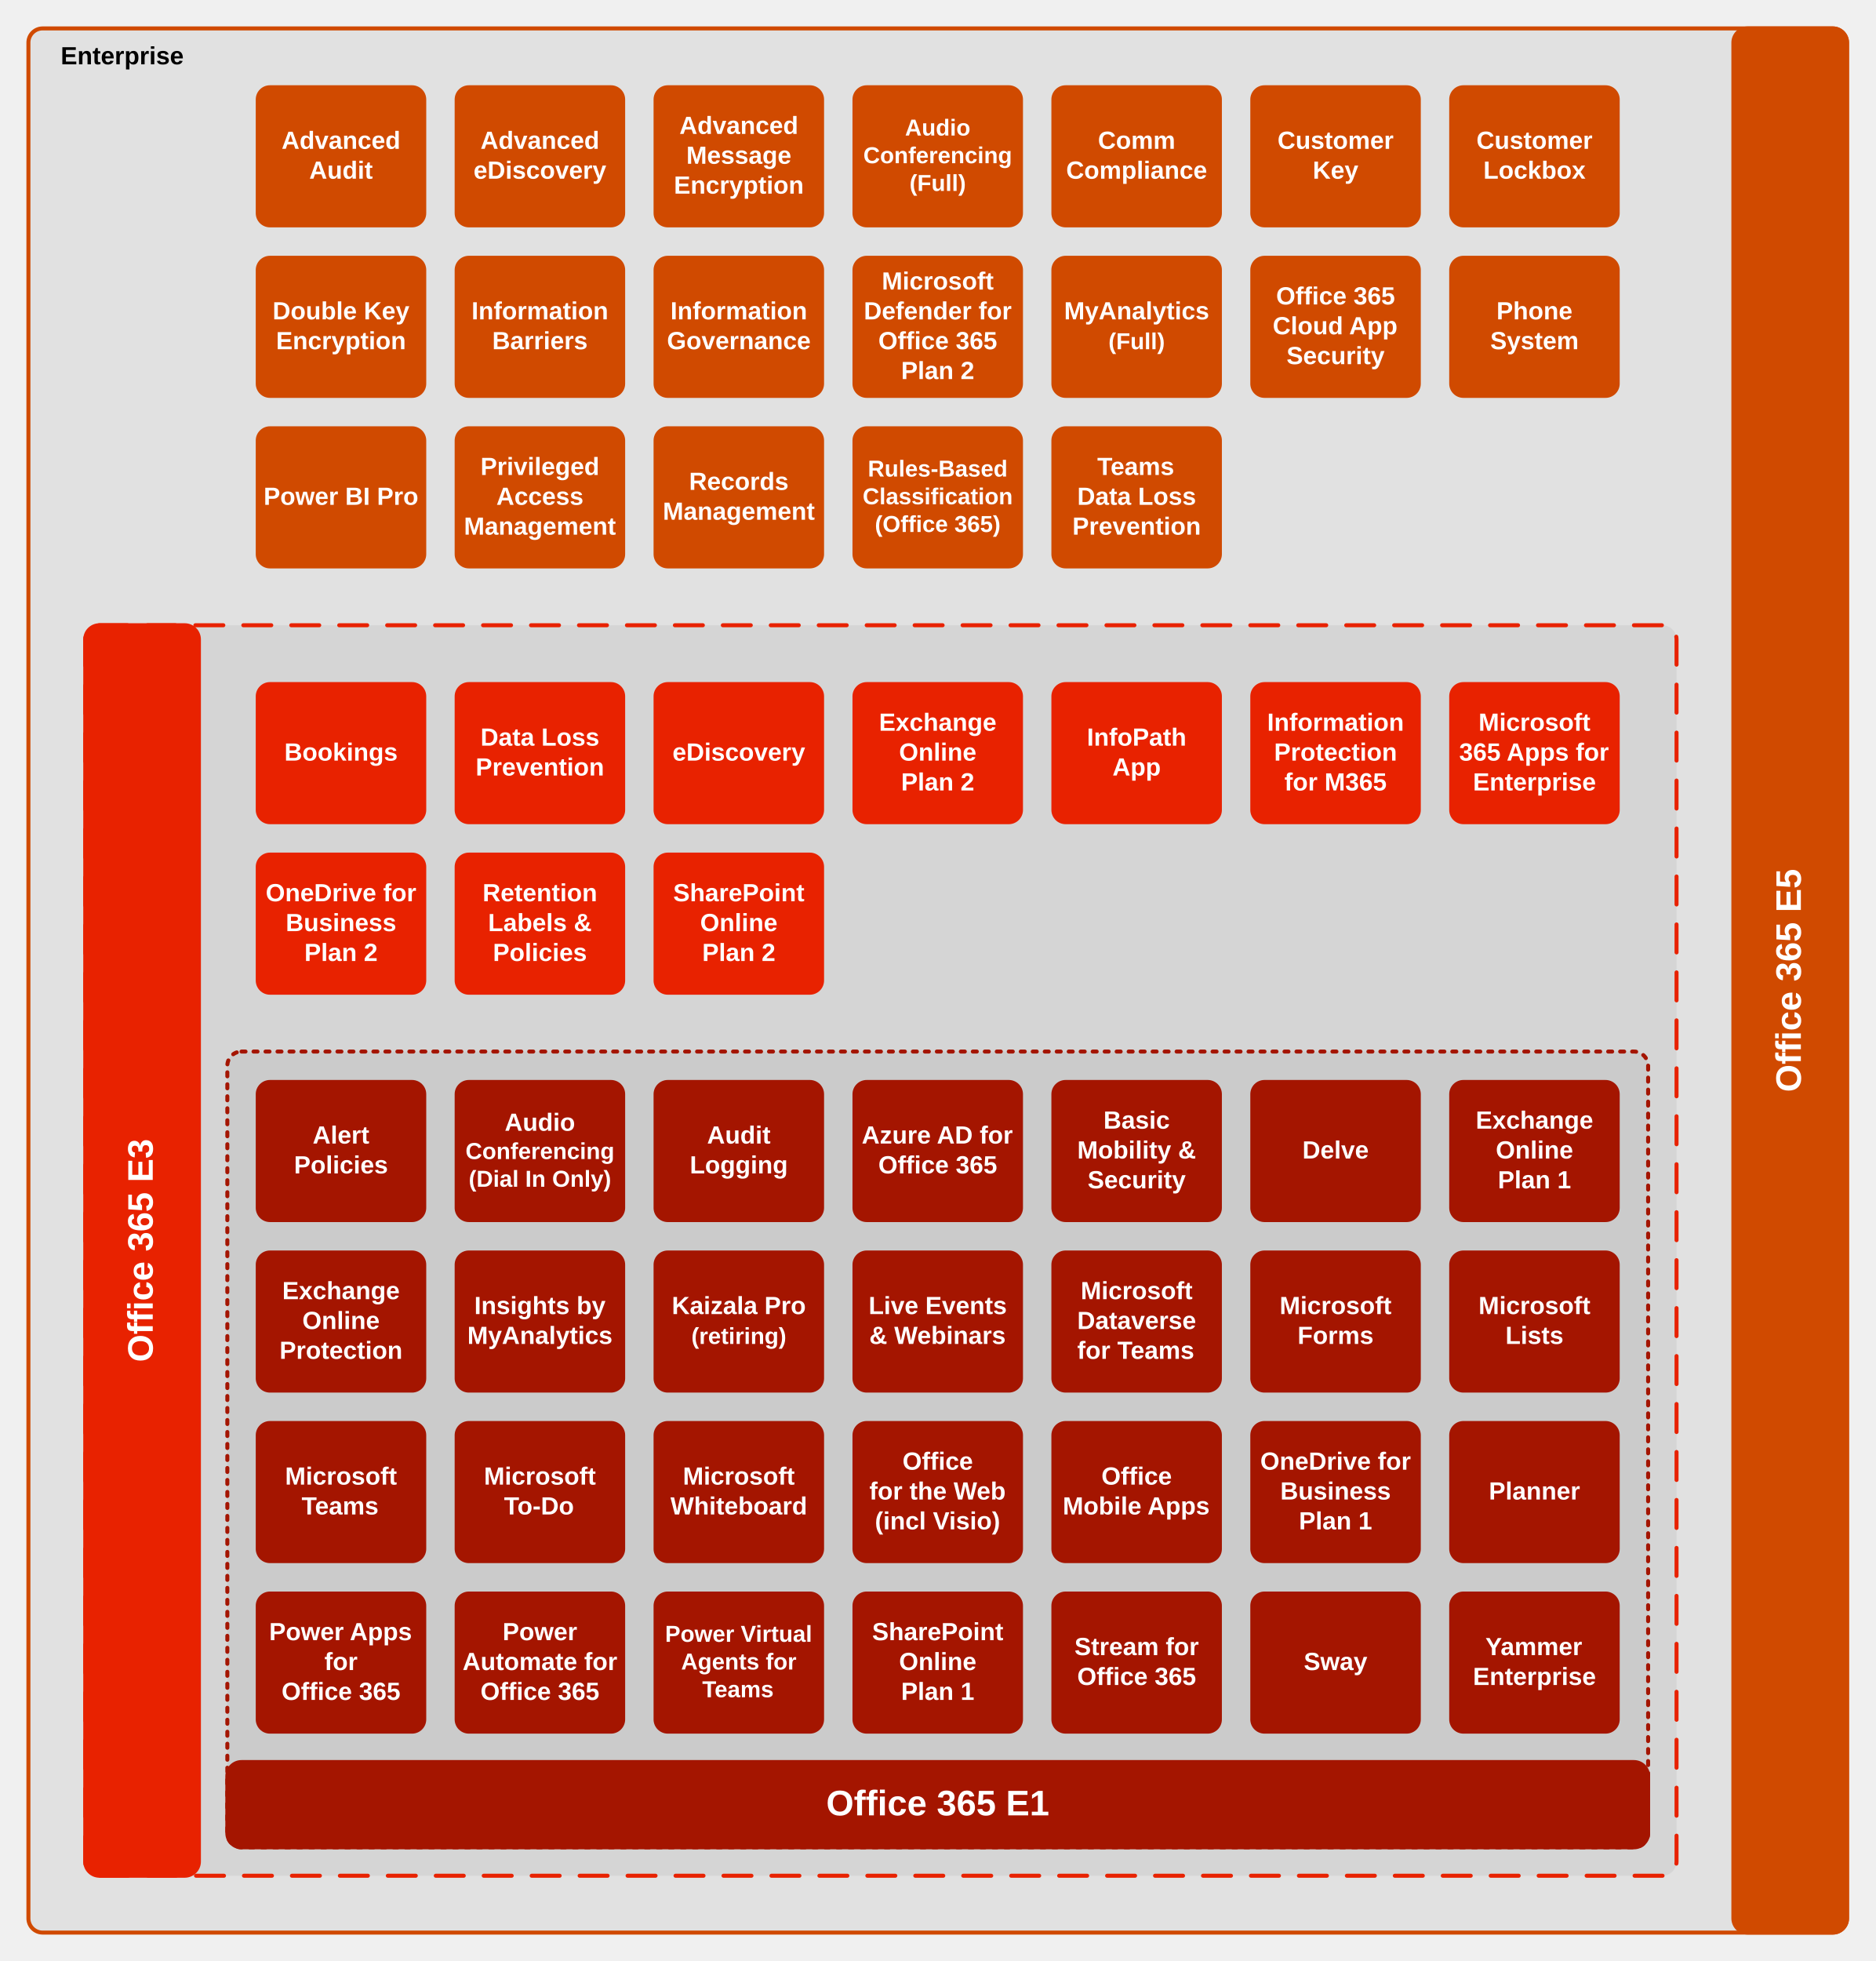
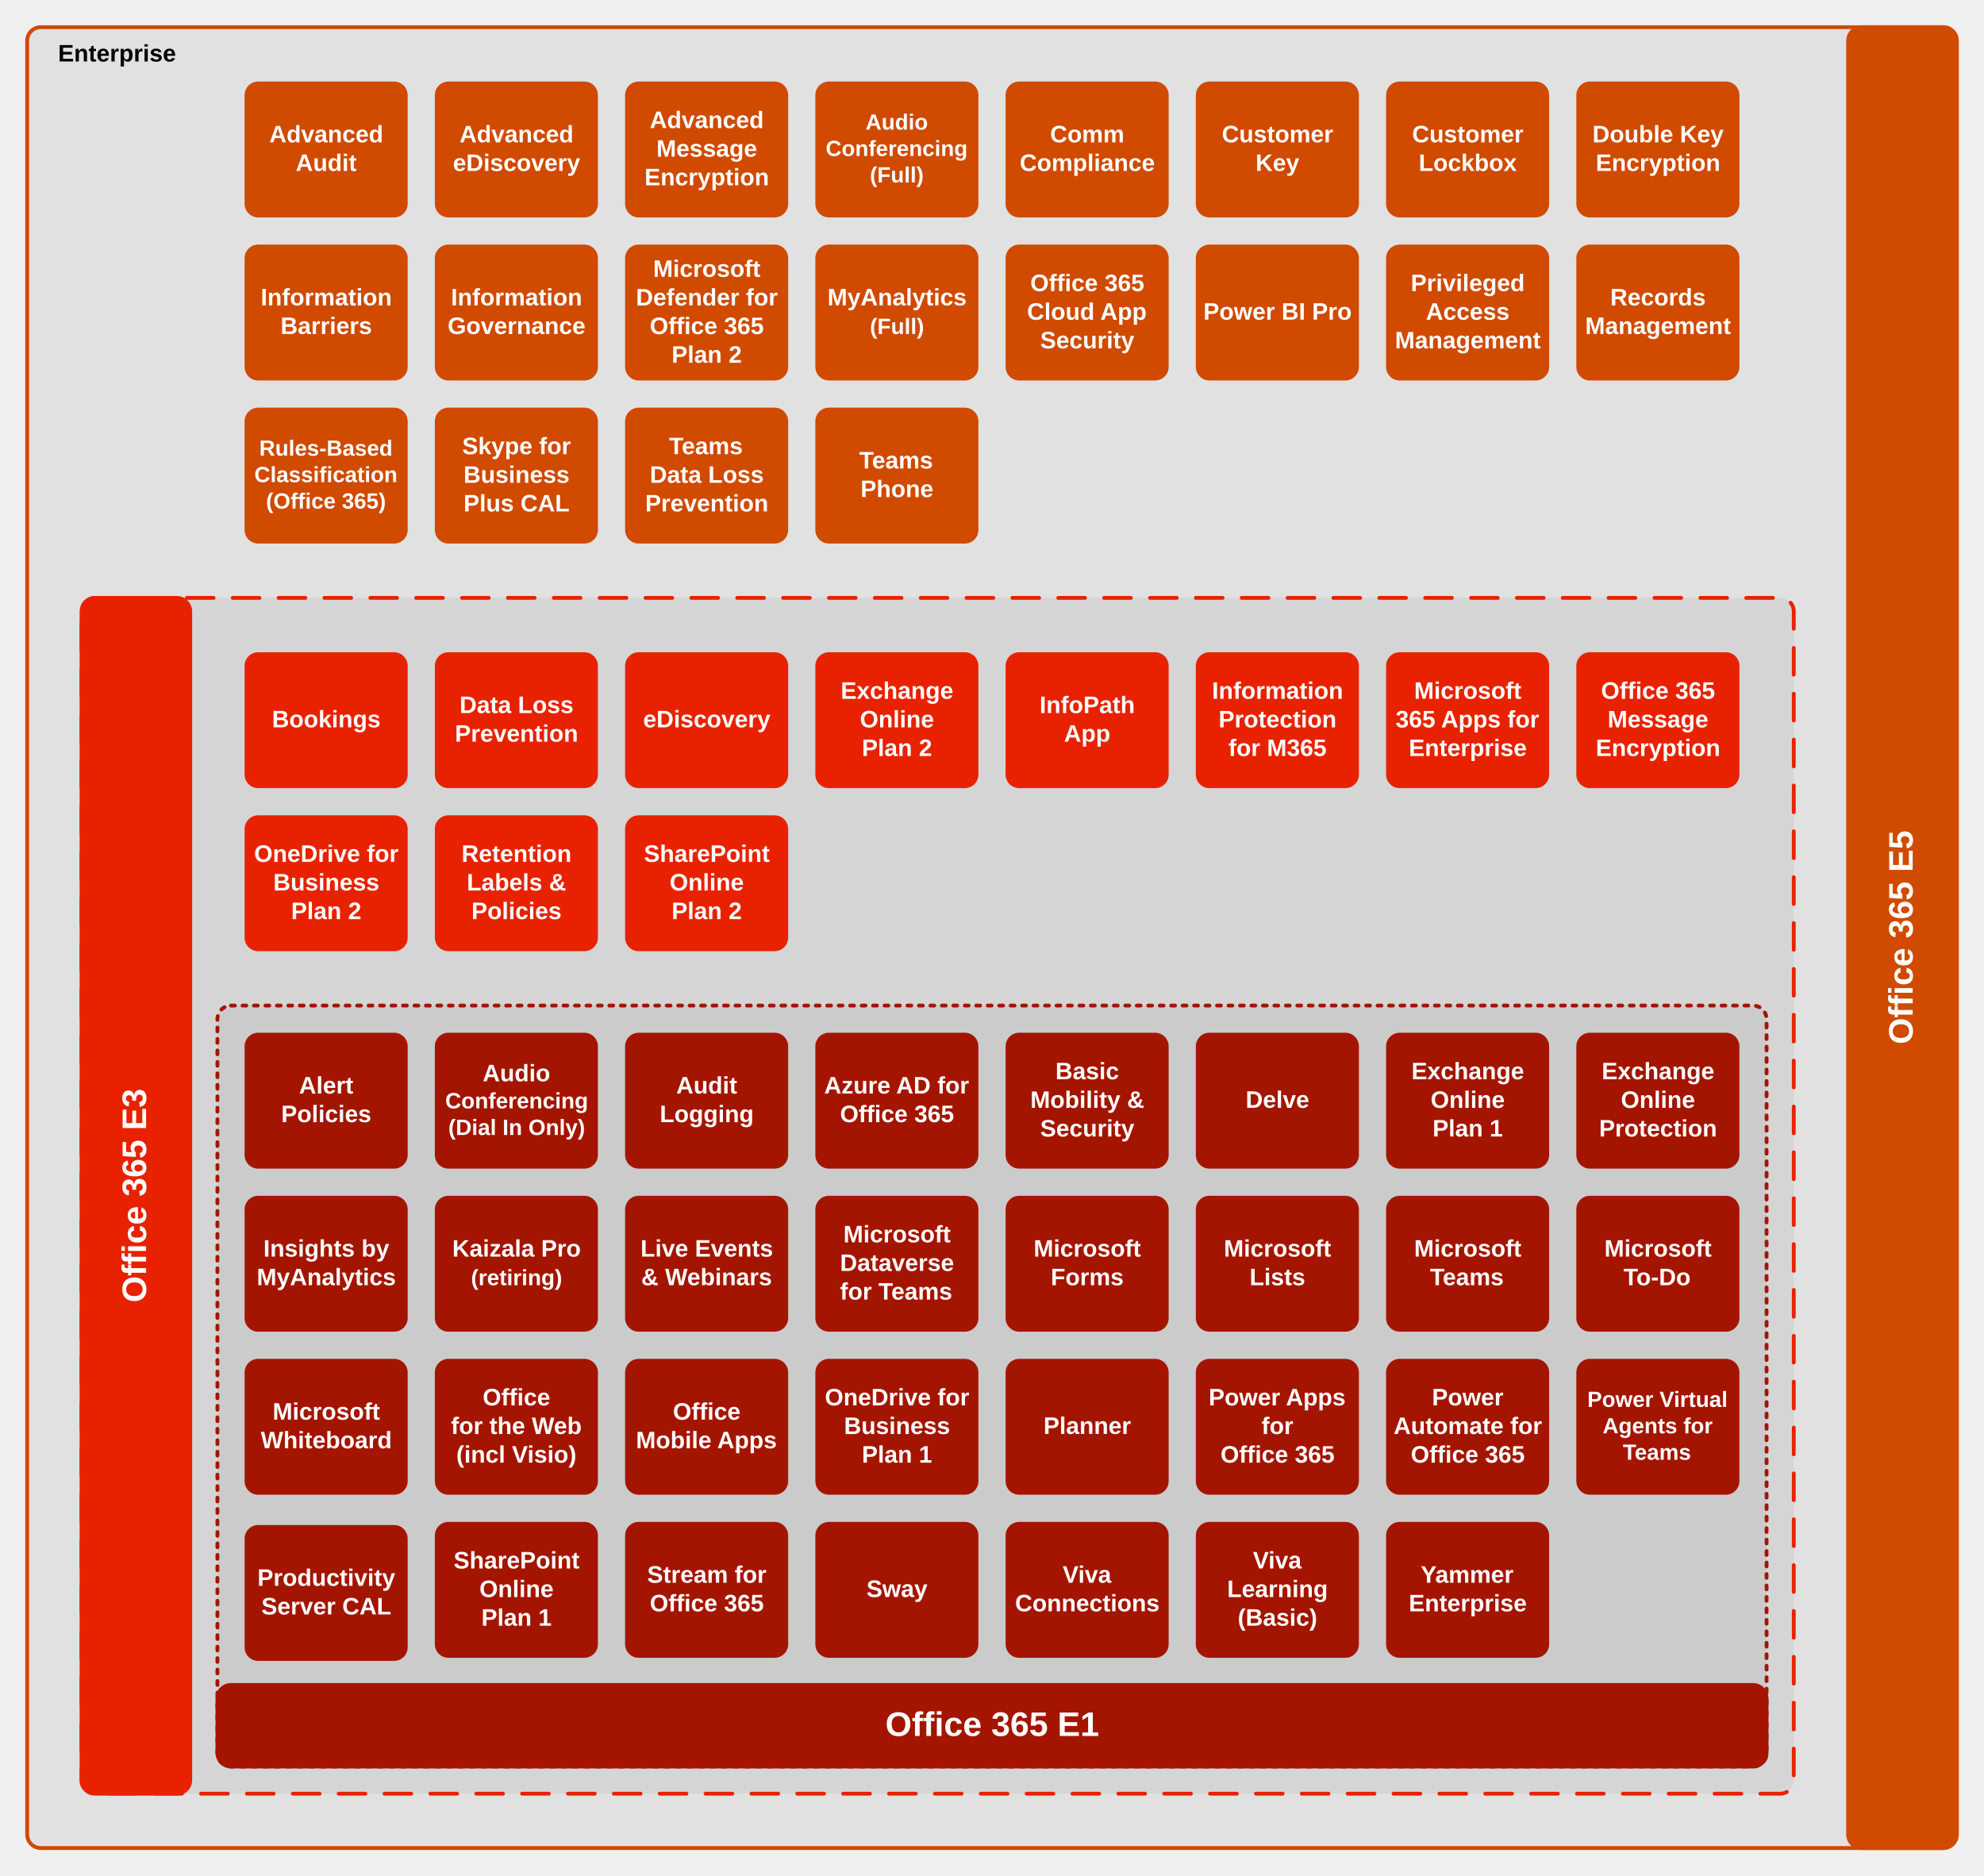
- <svg xmlns="http://www.w3.org/2000/svg" width="1056" height="1104" viewBox="0 0 1056 1104" class="a">
+ <svg xmlns="http://www.w3.org/2000/svg" width="1168" height="1104" viewBox="0 0 1168 1104" class="a">
  <style>
.b {fill:#a5a5a5;fill-opacity:0.2;stroke:#d04a00;stroke-linecap:round;stroke-linejoin:round;stroke-width:2.25}
.c {fill:#a5a5a5;fill-opacity:0.2;stroke:#e82200;stroke-dasharray:15.75,11.25;stroke-linecap:round;stroke-linejoin:round;stroke-width:2.25}
.d {fill:#a5a5a5;fill-opacity:0.2;stroke:#a41500;stroke-dasharray:2.25,4.5;stroke-linecap:round;stroke-linejoin:round;stroke-width:2.25}
.e {fill:#d04a00;stroke:#d04a00;stroke-linecap:round;stroke-linejoin:round;stroke-width:2.25}
- .f {fill:#ffffff;font-family:Arial;font-size:1.667em;font-weight:bold}
+ .f {fill:#ffffff;font-family:Arial;font-size:1.67em;font-weight:bold}
.g {fill:#d04a00;stroke:none;stroke-linecap:round;stroke-linejoin:round;stroke-width:1}
- .h {fill:#ffffff;font-family:Arial;font-size:1.167em;font-weight:bold}
+ .h {fill:#ffffff;font-family:Arial;font-size:1.17em;font-weight:bold}
.i {font-size:1em}
- .j {fill:#ffffff;font-family:Arial;font-size:1.083em;font-weight:bold}
- .k {font-size:0.929em}
+ .j {fill:#ffffff;font-family:Arial;font-size:1.08em;font-weight:bold}
+ .k {font-size:0.93em}
.l {fill:#e82200;stroke:#e82200;stroke-linecap:round;stroke-linejoin:round;stroke-width:2.25}
.m {fill:#e82200;stroke:none;stroke-linecap:round;stroke-linejoin:round;stroke-width:1}
.n {fill:#a41500;stroke:none;stroke-linecap:round;stroke-linejoin:round;stroke-width:1}
.o {fill:#a41500;stroke:#a41500;stroke-linecap:round;stroke-linejoin:round;stroke-width:2.25}
.p {fill:none;stroke:none;stroke-linecap:round;stroke-linejoin:round;stroke-width:0.75}
- .q {fill:#000000;font-family:Arial;font-size:1.167em;font-weight:bold}
+ .q {fill:#000000;font-family:Arial;font-size:1.17em;font-weight:bold}
.a {fill:none;fill-rule:evenodd;font-size:12px;overflow:visible;stroke-linecap:square;stroke-miterlimit:3}
</style>
-   <rect x="16" y="16" width="1024" height="1072" rx="8" ry="8" class="b" />
-   <rect x="48" y="352" width="896" height="704" rx="8" ry="8" class="c" />
-   <rect x="128" y="592" width="800" height="448" rx="8" ry="8" class="d" />
-   <a target="_blank" href="https://docs.microsoft.com/office365/enterprise/" transform="translate(-64,1088) rotate(-90)">
+   <rect x="16" y="16" width="1136" height="1072" rx="8" ry="8" class="b" />
+   <rect x="48" y="352" width="1008" height="704" rx="8" ry="8" class="c" />
+   <rect x="128" y="592" width="912" height="448" rx="8" ry="8" class="d" />
+   <a target="_blank" href="https://docs.microsoft.com/office365/enterprise/" transform="translate(48,1088) rotate(-90)">
    <rect y="1040" width="1072" height="64" rx="8" ry="8" class="e" />
    <text x="473.19" y="1078" class="f">Office 365 E5</text>
  </a>
  <a target="_blank" href="https://docs.microsoft.com/MicrosoftTeams/what-is-phone-system-in-office-365">
-     <rect x="816" y="144" width="96" height="80" rx="8" ry="8" class="g" />
-     <text x="842.61" y="179.8" class="h">Phone <tspan x="839.1" dy="1.2em" class="i">System</tspan>
+     <rect x="480" y="240" width="96" height="80" rx="8" ry="8" class="g" />
+     <text x="505.82" y="275.8" class="h">Teams <tspan x="506.61" dy="1.2em" class="i">Phone</tspan>
    </text>
  </a>
  <a target="_blank" href="https://docs.microsoft.com/microsoftteams/audio-conferencing-in-office-365">
    <rect x="480" y="48" width="96" height="80" rx="8" ry="8" class="g" />
    <text x="509.59" y="76.3" class="j">Audio <tspan x="486.11" dy="1.2em" class="i">Conferencing </tspan>
      <tspan x="512.12" dy="1.2em" class="i">(Full)</tspan>
    </text>
  </a>
  <a target="_blank" href="https://docs.microsoft.com/power-bi/service-get-started">
-     <rect x="144" y="240" width="96" height="80" rx="8" ry="8" class="g" />
-     <text x="148.43" y="284.2" class="h">Power BI Pro</text>
+     <rect x="704" y="144" width="96" height="80" rx="8" ry="8" class="g" />
+     <text x="708.43" y="188.2" class="h">Power BI Pro</text>
  </a>
  <a target="_blank" href="https://support.office.com/article/36f9cdd1-e64c-421b-a7e4-4a54d16440a2">
    <rect x="816" y="48" width="96" height="80" rx="8" ry="8" class="g" />
    <text x="831.33" y="83.8" class="h">Customer <tspan x="835.22" dy="1.2em" class="i">Lockbox</tspan>
    </text>
  </a>
  <a target="_blank" href="https://support.office.com/article/f2cd475a-e592-46cf-80a3-1bfb0fa17697">
    <rect x="704" y="48" width="96" height="80" rx="8" ry="8" class="g" />
    <text x="719.33" y="83.8" class="h">Customer <tspan x="739.16" dy="1.2em" class="i">Key</tspan>
    </text>
  </a>
  <a target="_blank" href="https://docs.microsoft.com/microsoft-365/compliance/manage-legal-investigations">
    <rect x="256" y="48" width="96" height="80" rx="8" ry="8" class="g" />
    <text x="270.55" y="83.8" class="h">Advanced <tspan x="266.64" dy="1.2em" class="i">eDiscovery</tspan>
    </text>
  </a>
  <a target="_blank" href="https://docs.microsoft.com/microsoft-365/compliance/privileged-access-management-solution-overview">
-     <rect x="256" y="240" width="96" height="80" rx="8" ry="8" class="g" />
-     <text x="270.54" y="267.4" class="h">Privileged <tspan x="279.48" dy="1.2em" class="i">Access </tspan>
-       <tspan x="261.21" dy="1.2em" class="i">Management</tspan>
+     <rect x="816" y="144" width="96" height="80" rx="8" ry="8" class="g" />
+     <text x="830.54" y="171.4" class="h">Privileged <tspan x="839.48" dy="1.2em" class="i">Access </tspan>
+       <tspan x="821.21" dy="1.2em" class="i">Management</tspan>
    </text>
  </a>
  <a target="_blank" href="https://docs.microsoft.com/office365/securitycompliance/data-loss-prevention-policies#policy-evaluation-in-microsoft-teams">
-     <rect x="592" y="240" width="96" height="80" rx="8" ry="8" class="g" />
-     <text x="617.82" y="267.4" class="h">Teams<tspan x="606.55" dy="1.2em" class="i">Data Loss </tspan>
-       <tspan x="603.82" dy="1.2em" class="i">Prevention</tspan>
+     <rect x="368" y="240" width="96" height="80" rx="8" ry="8" class="g" />
+     <text x="393.82" y="267.4" class="h">Teams<tspan x="382.55" dy="1.2em" class="i">Data Loss </tspan>
+       <tspan x="379.82" dy="1.2em" class="i">Prevention</tspan>
    </text>
  </a>
  <a target="_blank" href="https://docs.microsoft.com/microsoft-365/compliance/ome-advanced-message-encryption">
    <rect x="368" y="48" width="96" height="80" rx="8" ry="8" class="g" />
    <text x="382.55" y="75.4" class="h">Advanced <tspan x="386.43" dy="1.2em" class="i">Message </tspan>
      <tspan x="379.44" dy="1.2em" class="i">Encryption</tspan>
    </text>
  </a>
  <a target="_blank" href="https://docs.microsoft.com/microsoft-365/compliance/information-barriers">
-     <rect x="256" y="144" width="96" height="80" rx="8" ry="8" class="g" />
-     <text x="265.5" y="179.8" class="h">Information <tspan x="277.15" dy="1.2em" class="i">Barriers</tspan>
+     <rect x="144" y="144" width="96" height="80" rx="8" ry="8" class="g" />
+     <text x="153.5" y="179.8" class="h">Information <tspan x="165.15" dy="1.2em" class="i">Barriers</tspan>
    </text>
  </a>
  <a target="_blank" href="https://docs.microsoft.com/office365/servicedescriptions/mya-service-description">
-     <rect x="592" y="144" width="96" height="80" rx="8" ry="8" class="g" />
-     <text x="599.15" y="179.8" class="h">MyAnalytics <tspan x="624.12" dy="1.292em" class="k">(Full)</tspan>
+     <rect x="480" y="144" width="96" height="80" rx="8" ry="8" class="g" />
+     <text x="487.15" y="179.8" class="h">MyAnalytics <tspan x="512.12" dy="1.29em" class="k">(Full)</tspan>
    </text>
  </a>
  <a target="_blank" href="https://docs.microsoft.com/microsoft-365/compliance/communication-compliance">
    <rect x="592" y="48" width="96" height="80" rx="8" ry="8" class="g" />
    <text x="618.22" y="83.8" class="h">Comm <tspan x="600.32" dy="1.2em" class="i">Compliance</tspan>
    </text>
  </a>
  <a target="_blank" href="https://docs.microsoft.com/cloud-app-security/editions-cloud-app-security-o365">
-     <rect x="704" y="144" width="96" height="80" rx="8" ry="8" class="g" />
-     <text x="718.54" y="171.4" class="h">Office 365 <tspan x="716.62" dy="1.2em" class="i">Cloud App </tspan>
-       <tspan x="724.38" dy="1.2em" class="i">Security</tspan>
+     <rect x="592" y="144" width="96" height="80" rx="8" ry="8" class="g" />
+     <text x="606.54" y="171.4" class="h">Office 365 <tspan x="604.62" dy="1.2em" class="i">Cloud App </tspan>
+       <tspan x="612.38" dy="1.2em" class="i">Security</tspan>
    </text>
  </a>
  <a target="_blank" href="https://docs.microsoft.com/microsoft-365/compliance/manage-information-governance">
-     <rect x="368" y="144" width="96" height="80" rx="8" ry="8" class="g" />
-     <text x="377.5" y="179.8" class="h">Information <tspan x="375.54" dy="1.2em" class="i">Governance</tspan>
+     <rect x="256" y="144" width="96" height="80" rx="8" ry="8" class="g" />
+     <text x="265.5" y="179.8" class="h">Information <tspan x="263.54" dy="1.2em" class="i">Governance</tspan>
    </text>
  </a>
  <a target="_blank" href="https://docs.microsoft.com/microsoft-365/compliance/records-management">
-     <rect x="368" y="240" width="96" height="80" rx="8" ry="8" class="g" />
-     <text x="387.99" y="275.8" class="h">Records <tspan x="373.21" dy="1.2em" class="i">Management</tspan>
+     <rect x="928" y="144" width="96" height="80" rx="8" ry="8" class="g" />
+     <text x="947.99" y="179.8" class="h">Records <tspan x="933.21" dy="1.2em" class="i">Management</tspan>
    </text>
  </a>
  <a target="_blank" href="https://docs.microsoft.com/microsoft-365/compliance/advanced-audit">
    <rect x="144" y="48" width="96" height="80" rx="8" ry="8" class="g" />
    <text x="158.55" y="83.8" class="h">Advanced <tspan x="174.12" dy="1.2em" class="i">Audit</tspan>
    </text>
  </a>
  <a target="_blank" href="https://docs.microsoft.com/microsoft-365/compliance/double-key-encryption">
-     <rect x="144" y="144" width="96" height="80" rx="8" ry="8" class="g" />
-     <text x="153.49" y="179.8" class="h">Double Key <tspan x="155.44" dy="1.2em" class="i">Encryption</tspan>
+     <rect x="928" y="48" width="96" height="80" rx="8" ry="8" class="g" />
+     <text x="937.49" y="83.8" class="h">Double Key <tspan x="939.44" dy="1.2em" class="i">Encryption</tspan>
    </text>
  </a>
  <a target="_blank" href="https://docs.microsoft.com/office365/servicedescriptions/office-365-advanced-threat-protection-service-description#feature-availability-across-advanced-threat-protection-atp-plans">
-     <rect x="480" y="144" width="96" height="80" rx="8" ry="8" class="g" />
-     <text x="496.5" y="163" class="h">Microsoft <tspan x="486.38" dy="1.2em" class="i">Defender for </tspan>
-       <tspan x="494.54" dy="1.2em" class="i">Office 365 </tspan>
-       <tspan x="507.38" dy="1.2em" class="i">Plan 2</tspan>
+     <rect x="368" y="144" width="96" height="80" rx="8" ry="8" class="g" />
+     <text x="384.5" y="163" class="h">Microsoft <tspan x="374.38" dy="1.2em" class="i">Defender for </tspan>
+       <tspan x="382.54" dy="1.2em" class="i">Office 365 </tspan>
+       <tspan x="395.38" dy="1.2em" class="i">Plan 2</tspan>
    </text>
  </a>
  <a target="_blank" href="https://docs.microsoft.com/office365/enterprise/" transform="translate(-992,1056) rotate(-90)">
    <rect y="1040" width="704" height="64" rx="8" ry="8" class="l" />
    <text x="289.19" y="1078" class="f">Office 365 E3</text>
  </a>
  <a target="_blank" href="https://docs.microsoft.com/office365/servicedescriptions/exchange-online-service-description/exchange-online-service-description#feature-availability-across-exchange-online-standalone-plans">
    <rect x="480" y="384" width="96" height="80" rx="8" ry="8" class="m" />
    <text x="494.93" y="411.4" class="h">Exchange <tspan x="506.22" dy="1.2em" class="i">Online </tspan>
      <tspan x="507.38" dy="1.2em" class="i">Plan 2</tspan>
    </text>
  </a>
  <a target="_blank" href="https://docs.microsoft.com/sharepoint/introduction">
    <rect x="368" y="480" width="96" height="80" rx="8" ry="8" class="m" />
    <text x="379.05" y="507.4" class="h">SharePoint <tspan x="394.22" dy="1.2em" class="i">Online </tspan>
      <tspan x="395.38" dy="1.2em" class="i">Plan 2</tspan>
    </text>
  </a>
  <a target="_blank" href="https://docs.microsoft.com/office365/servicedescriptions/onedrive-for-business-service-description">
    <rect x="144" y="480" width="96" height="80" rx="8" ry="8" class="m" />
    <text x="149.6" y="507.4" class="h">OneDrive for <tspan x="160.88" dy="1.2em" class="i">Business </tspan>
      <tspan x="171.38" dy="1.2em" class="i">Plan 2</tspan>
    </text>
  </a>
  <a target="_blank" href="https://docs.microsoft.com/office365/securitycompliance/data-loss-prevention-policies">
    <rect x="256" y="384" width="96" height="80" rx="8" ry="8" class="m" />
    <text x="270.55" y="419.8" class="h">Data Loss <tspan x="267.82" dy="1.2em" class="i">Prevention</tspan>
    </text>
  </a>
  <a target="_blank" href="https://docs.microsoft.com/microsoft-365/compliance/retention">
    <rect x="256" y="480" width="96" height="80" rx="8" ry="8" class="m" />
    <text x="271.72" y="507.4" class="h">Retention <tspan x="274.82" dy="1.2em" class="i">Labels &amp; </tspan>
      <tspan x="277.54" dy="1.2em" class="i">Policies</tspan>
    </text>
  </a>
  <a target="_blank" href="https://www.microsoft.com/microsoft-365/business/microsoft-365-apps-for-enterprise-product">
    <rect x="816" y="384" width="96" height="80" rx="8" ry="8" class="m" />
    <text x="832.5" y="411.4" class="h">Microsoft <tspan x="821.6" dy="1.2em" class="i">365 Apps for </tspan>
      <tspan x="829.38" dy="1.2em" class="i">Enterprise</tspan>
    </text>
  </a>
  <a target="_blank" href="https://docs.microsoft.com/microsoft-365/bookings/bookings-overview">
    <rect x="144" y="384" width="96" height="80" rx="8" ry="8" class="m" />
    <text x="160.11" y="428.2" class="h">Bookings</text>
  </a>
  <a target="_blank" href="https://docs.microsoft.com/office365/securitycompliance/ediscovery-cases">
    <rect x="368" y="384" width="96" height="80" rx="8" ry="8" class="m" />
    <text x="378.64" y="428.2" class="h">eDiscovery</text>
  </a>
  <a target="_blank" href="https://www.microsoft.com/download/details.aspx?id=48734">
    <rect x="592" y="384" width="96" height="80" rx="8" ry="8" class="m" />
    <text x="612" y="419.8" class="h">InfoPath<tspan x="626.39" dy="1.2em" class="i">App</tspan>
    </text>
  </a>
  <a target="_blank" href="https://products.office.com/yammer/yammer-overview">
    <rect x="816" y="896" width="96" height="80" rx="8" ry="8" class="n" />
    <text x="836.37" y="931.8" class="h">Yammer <tspan x="829.38" dy="1.2em" class="i">Enterprise</tspan>
    </text>
  </a>
-   <a target="_blank" href="https://www.microsoft.com/microsoft-365/exchange/exchange-email-security-spam-protection">
-     <rect x="144" y="704" width="96" height="80" rx="8" ry="8" class="n" />
-     <text x="158.93" y="731.4" class="h">Exchange <tspan x="170.22" dy="1.2em" class="i">Online </tspan>
-       <tspan x="157.39" dy="1.2em" class="i">Protection</tspan>
+   <a target="_blank" href="https://docs.microsoft.com/office365/servicedescriptions/exchange-online-protection-service-description/exchange-online-protection-service-description">
+     <rect x="928" y="608" width="96" height="80" rx="8" ry="8" class="n" />
+     <text x="942.93" y="635.4" class="h">Exchange <tspan x="954.22" dy="1.2em" class="i">Online </tspan>
+       <tspan x="941.39" dy="1.2em" class="i">Protection</tspan>
    </text>
  </a>
  <a target="_blank" href="https://products.office.com/en/business/microsoft-kaizala">
-     <rect x="368" y="704" width="96" height="80" rx="8" ry="8" class="n" />
-     <text x="378.26" y="739.8" class="h">Kaizala Pro<tspan x="389.28" dy="1.292em" class="k">(retiring)</tspan>
+     <rect x="256" y="704" width="96" height="80" rx="8" ry="8" class="n" />
+     <text x="266.26" y="739.8" class="h">Kaizala Pro<tspan x="277.28" dy="1.29em" class="k">(retiring)</tspan>
    </text>
  </a>
  <a target="_blank" href="https://products.office.com/microsoft-teams/">
-     <rect x="144" y="800" width="96" height="80" rx="8" ry="8" class="n" />
-     <text x="160.5" y="835.8" class="h">Microsoft <tspan x="169.82" dy="1.2em" class="i">Teams</tspan>
+     <rect x="816" y="704" width="96" height="80" rx="8" ry="8" class="n" />
+     <text x="832.5" y="739.8" class="h">Microsoft <tspan x="841.82" dy="1.2em" class="i">Teams</tspan>
    </text>
  </a>
  <a target="_blank" href="https://docs.microsoft.com/office365/servicedescriptions/exchange-online-service-description/exchange-online-service-description#feature-availability-across-exchange-online-standalone-plans">
    <rect x="816" y="608" width="96" height="80" rx="8" ry="8" class="n" />
    <text x="830.93" y="635.4" class="h">Exchange <tspan x="842.22" dy="1.2em" class="i">Online</tspan>
      <tspan x="843.38" dy="1.2em" class="i">Plan 1</tspan>
    </text>
  </a>
  <a target="_blank" href="https://docs.microsoft.com/sharepoint/introduction">
-     <rect x="480" y="896" width="96" height="80" rx="8" ry="8" class="n" />
-     <text x="491.05" y="923.4" class="h">SharePoint <tspan x="506.22" dy="1.2em" class="i">Online</tspan>
+     <rect x="256" y="896" width="96" height="80" rx="8" ry="8" class="n" />
+     <text x="267.05" y="923.4" class="h">SharePoint <tspan x="282.22" dy="1.2em" class="i">Online</tspan>
+       <tspan x="283.38" dy="1.2em" class="i">Plan 1</tspan>
+     </text>
+   </a>
+   <a target="_blank" href="https://docs.microsoft.com/office365/servicedescriptions/onedrive-for-business-service-description">
+     <rect x="480" y="800" width="96" height="80" rx="8" ry="8" class="n" />
+     <text x="485.6" y="827.4" class="h">OneDrive for <tspan x="496.88" dy="1.2em" class="i">Business </tspan>
      <tspan x="507.38" dy="1.2em" class="i">Plan 1</tspan>
    </text>
  </a>
-   <a target="_blank" href="https://docs.microsoft.com/office365/servicedescriptions/onedrive-for-business-service-description">
+   <a target="_blank" href="https://docs.microsoft.com/office365/enterprise/">
+     <rect x="128" y="992" width="912" height="48" rx="8" ry="8" class="o" />
+     <text x="521.19" y="1022" class="f">Office 365 E1</text>
+   </a>
+   <a target="_blank" href="https://docs.microsoft.com/stream/">
+     <rect x="368" y="896" width="96" height="80" rx="8" ry="8" class="n" />
+     <text x="380.99" y="931.8" class="h">Stream for <tspan x="382.54" dy="1.2em" class="i">Office 365</tspan>
+     </text>
+   </a>
+   <a target="_blank" href="https://powerapps.microsoft.com/">
    <rect x="704" y="800" width="96" height="80" rx="8" ry="8" class="n" />
-     <text x="709.6" y="827.4" class="h">OneDrive for <tspan x="720.88" dy="1.2em" class="i">Business </tspan>
-       <tspan x="731.38" dy="1.2em" class="i">Plan 1</tspan>
-     </text>
-   </a>
-   <a target="_blank" href="https://docs.microsoft.com/office365/enterprise/">
-     <rect x="128" y="992" width="800" height="48" rx="8" ry="8" class="o" />
-     <text x="465.19" y="1022" class="f">Office 365 E1</text>
-   </a>
-   <a target="_blank" href="https://docs.microsoft.com/stream/">
-     <rect x="592" y="896" width="96" height="80" rx="8" ry="8" class="n" />
-     <text x="604.99" y="931.8" class="h">Stream for <tspan x="606.54" dy="1.2em" class="i">Office 365</tspan>
-     </text>
-   </a>
-   <a target="_blank" href="https://powerapps.microsoft.com/">
-     <rect x="144" y="896" width="96" height="80" rx="8" ry="8" class="n" />
-     <text x="151.55" y="923.4" class="h">Power Apps<tspan x="182.67" dy="1.2em" class="i">for</tspan>
-       <tspan x="158.54" dy="1.2em" class="i">Office 365</tspan>
+     <text x="711.55" y="827.4" class="h">Power Apps<tspan x="742.67" dy="1.2em" class="i">for</tspan>
+       <tspan x="718.54" dy="1.2em" class="i">Office 365</tspan>
    </text>
  </a>
  <a target="_blank" href="https://support.office.com/forms">
-     <rect x="704" y="704" width="96" height="80" rx="8" ry="8" class="n" />
-     <text x="720.5" y="739.8" class="h">Microsoft <tspan x="730.61" dy="1.2em" class="i">Forms</tspan>
+     <rect x="592" y="704" width="96" height="80" rx="8" ry="8" class="n" />
+     <text x="608.5" y="739.8" class="h">Microsoft <tspan x="618.61" dy="1.2em" class="i">Forms</tspan>
    </text>
  </a>
  <a target="_blank" href="https://products.office.com/business/task-management-software">
-     <rect x="816" y="800" width="96" height="80" rx="8" ry="8" class="n" />
-     <text x="838.32" y="844.2" class="h">Planner</text>
+     <rect x="592" y="800" width="96" height="80" rx="8" ry="8" class="n" />
+     <text x="614.32" y="844.2" class="h">Planner</text>
  </a>
  <a target="_blank" href="https://support.microsoft.com/office/1315665a-c6af-4409-a28d-49f8916878ca">
    <rect x="704" y="608" width="96" height="80" rx="8" ry="8" class="n" />
    <text x="733.32" y="652.2" class="h">Delve</text>
  </a>
-   <a target="_blank" href="https://products.office.com/business/myanalytics-personal-analytics">
-     <rect x="256" y="704" width="96" height="80" rx="8" ry="8" class="n" />
-     <text x="267.05" y="739.8" class="h">Insights by <tspan x="263.15" dy="1.2em" class="i">MyAnalytics</tspan>
+   <a target="_blank" href="https://docs.microsoft.com/viva/insights/personal/overview/plans-environments">
+     <rect x="144" y="704" width="96" height="80" rx="8" ry="8" class="n" />
+     <text x="155.05" y="739.8" class="h">Insights by <tspan x="151.15" dy="1.2em" class="i">MyAnalytics</tspan>
    </text>
  </a>
  <a target="_blank" href="https://powerautomate.microsoft.com/">
-     <rect x="256" y="896" width="96" height="80" rx="8" ry="8" class="n" />
-     <text x="282.99" y="923.4" class="h">Power <tspan x="260.45" dy="1.2em" class="i">Automate for</tspan>
-       <tspan x="270.54" dy="1.2em" class="i">Office 365</tspan>
+     <rect x="816" y="800" width="96" height="80" rx="8" ry="8" class="n" />
+     <text x="842.99" y="827.4" class="h">Power <tspan x="820.45" dy="1.2em" class="i">Automate for</tspan>
+       <tspan x="830.54" dy="1.2em" class="i">Office 365</tspan>
    </text>
  </a>
  <a target="_blank" href="https://docs.microsoft.com/microsoftteams/teams-live-events/what-are-teams-live-events">
+     <rect x="368" y="704" width="96" height="80" rx="8" ry="8" class="n" />
+     <text x="377.09" y="739.8" class="h">Live Events <tspan x="377.49" dy="1.2em" class="i">&amp; Webinars</tspan>
+     </text>
+   </a>
+   <a target="_blank" href="https://support.office.com/sway">
+     <rect x="480" y="896" width="96" height="80" rx="8" ry="8" class="n" />
+     <text x="510.1" y="940.2" class="h">Sway</text>
+   </a>
+   <a target="_blank" href="https://docs.microsoft.com/powerapps/teams/overview-data-platform">
    <rect x="480" y="704" width="96" height="80" rx="8" ry="8" class="n" />
-     <text x="489.09" y="739.8" class="h">Live Events <tspan x="489.49" dy="1.2em" class="i">&amp; Webinars</tspan>
-     </text>
-   </a>
-   <a target="_blank" href="https://support.office.com/sway">
-     <rect x="704" y="896" width="96" height="80" rx="8" ry="8" class="n" />
-     <text x="734.1" y="940.2" class="h">Sway</text>
-   </a>
-   <a target="_blank" href="https://docs.microsoft.com/powerapps/teams/overview-data-platform">
-     <rect x="592" y="704" width="96" height="80" rx="8" ry="8" class="n" />
-     <text x="608.5" y="731.4" class="h">Microsoft <tspan x="606.53" dy="1.2em" class="i">Dataverse </tspan>
-       <tspan x="606.55" dy="1.2em" class="i">for Teams</tspan>
+     <text x="496.5" y="731.4" class="h">Microsoft <tspan x="494.53" dy="1.2em" class="i">Dataverse </tspan>
+       <tspan x="494.55" dy="1.2em" class="i">for Teams</tspan>
    </text>
  </a>
  <a target="_blank" href="https://www.microsoft.com/microsoft-365/microsoft-lists">
-     <rect x="816" y="704" width="96" height="80" rx="8" ry="8" class="n" />
-     <text x="832.5" y="739.8" class="h">Microsoft <tspan x="847.66" dy="1.2em" class="i">Lists</tspan>
+     <rect x="704" y="704" width="96" height="80" rx="8" ry="8" class="n" />
+     <text x="720.5" y="739.8" class="h">Microsoft <tspan x="735.66" dy="1.2em" class="i">Lists</tspan>
    </text>
  </a>
  <a target="_blank" href="https://support.microsoft.com/office/d236aef8-fcdf-4b5e-b5d7-7f157461e920">
+     <rect x="144" y="800" width="96" height="80" rx="8" ry="8" class="n" />
+     <text x="160.5" y="835.8" class="h">Microsoft <tspan x="153.5" dy="1.2em" class="i">Whiteboard</tspan>
+     </text>
+   </a>
+   <a target="_blank" href="https://www.microsoft.com/microsoft-365/microsoft-to-do-list-app">
+     <rect x="928" y="704" width="96" height="80" rx="8" ry="8" class="n" />
+     <text x="944.5" y="739.8" class="h">Microsoft <tspan x="955.79" dy="1.2em" class="i">To</tspan>-Do</text>
+   </a>
+   <a target="_blank" href="https://products.office.com/mobile/office">
    <rect x="368" y="800" width="96" height="80" rx="8" ry="8" class="n" />
-     <text x="384.5" y="835.8" class="h">Microsoft <tspan x="377.5" dy="1.2em" class="i">Whiteboard</tspan>
-     </text>
-   </a>
-   <a target="_blank" href="https://www.microsoft.com/microsoft-365/microsoft-to-do-list-app">
+     <text x="396.16" y="835.8" class="h">Office<tspan x="374.39" dy="1.2em" class="i">Mobile Apps</tspan>
+     </text>
+   </a>
+   <a target="_blank" href="https://docs.microsoft.com/office365/servicedescriptions/office-online-service-description/office-online-service-description">
    <rect x="256" y="800" width="96" height="80" rx="8" ry="8" class="n" />
-     <text x="272.5" y="835.8" class="h">Microsoft <tspan x="283.79" dy="1.2em" class="i">To</tspan>-Do</text>
-   </a>
-   <a target="_blank" href="https://products.office.com/mobile/office">
-     <rect x="592" y="800" width="96" height="80" rx="8" ry="8" class="n" />
-     <text x="620.16" y="835.8" class="h">Office<tspan x="598.39" dy="1.2em" class="i">Mobile Apps</tspan>
-     </text>
-   </a>
-   <a target="_blank" href="https://docs.microsoft.com/office365/servicedescriptions/office-online-service-description/office-online-service-description">
-     <rect x="480" y="800" width="96" height="80" rx="8" ry="8" class="n" />
-     <text x="508.16" y="827.4" class="h">Office<tspan x="489.5" dy="1.2em" class="i">for the Web</tspan>
-       <tspan x="492.61" dy="1.2em" class="i">(incl Visio)</tspan>
+     <text x="284.16" y="827.4" class="h">Office<tspan x="265.5" dy="1.2em" class="i">for the Web</tspan>
+       <tspan x="268.61" dy="1.2em" class="i">(incl Visio)</tspan>
    </text>
  </a>
  <a target="_blank" href="https://docs.microsoft.com/power-virtual-agents/teams/fundamentals-what-is-power-virtual-agents-teams">
-     <rect x="368" y="896" width="96" height="80" rx="8" ry="8" class="n" />
-     <text x="374.46" y="924.3" class="j">Power Virtual <tspan x="383.5" dy="1.2em" class="i">Agents for </tspan>
-       <tspan x="395.4" dy="1.2em" class="i">Teams</tspan>
+     <rect x="928" y="800" width="96" height="80" rx="8" ry="8" class="n" />
+     <text x="934.46" y="828.3" class="j">Power Virtual <tspan x="943.5" dy="1.2em" class="i">Agents for </tspan>
+       <tspan x="955.4" dy="1.2em" class="i">Teams</tspan>
    </text>
  </a>
  <a target="_blank" href="https://docs.microsoft.com/microsoft-365/compliance/apply-sensitivity-label-automatically">
-     <rect x="480" y="240" width="96" height="80" rx="8" ry="8" class="g" />
-     <text x="488.63" y="268.3" class="j">Rules-Based <tspan x="485.74" dy="1.2em" class="i">Classification</tspan>
-       <tspan x="492.6" dy="1.2em" class="i">(Office 365)</tspan>
+     <rect x="144" y="240" width="96" height="80" rx="8" ry="8" class="g" />
+     <text x="152.63" y="268.3" class="j">Rules-Based <tspan x="149.74" dy="1.2em" class="i">Classification</tspan>
+       <tspan x="156.6" dy="1.2em" class="i">(Office 365)</tspan>
    </text>
  </a>
  <g>
-     <rect x="16" y="16" width="960" height="32" class="p" />
+     <rect x="16" y="16" width="1072" height="32" class="p" />
    <text x="34.17" y="36.2" class="q">Enterprise</text>
  </g>
  <a target="_blank" href="https://docs.microsoft.com/microsoft-365/admin/basic-mobility-security/capabilities">
    <rect x="592" y="608" width="96" height="80" rx="8" ry="8" class="n" />
    <text x="621.32" y="635.4" class="h">Basic <tspan x="606.56" dy="1.2em" class="i">Mobility &amp; </tspan>
      <tspan x="612.38" dy="1.2em" class="i">Security</tspan>
    </text>
  </a>
  <a target="_blank" href="https://azure.microsoft.com/pricing/details/active-directory/">
    <rect x="480" y="608" width="96" height="80" rx="8" ry="8" class="n" />
    <text x="485.22" y="643.8" class="h">Azure AD for <tspan x="494.54" dy="1.2em" class="i">Office 365</tspan>
    </text>
  </a>
  <a target="_blank" href="https://docs.microsoft.com/office365/securitycompliance/search-the-audit-log-in-security-and-compliance">
    <rect x="368" y="608" width="96" height="80" rx="8" ry="8" class="n" />
    <text x="398.12" y="643.8" class="h">Audit <tspan x="388.4" dy="1.2em" class="i">Logging</tspan>
    </text>
  </a>
  <a target="_blank" href="https://docs.microsoft.com/microsoft-365/compliance/alert-policies">
    <rect x="144" y="608" width="96" height="80" rx="8" ry="8" class="n" />
    <text x="176.05" y="643.8" class="h">Alert <tspan x="165.54" dy="1.2em" class="i">Policies</tspan>
    </text>
  </a>
  <a target="_blank" href="https://docs.microsoft.com/microsoft-365/compliance/sensitivity-labels">
    <rect x="704" y="384" width="96" height="80" rx="8" ry="8" class="m" />
    <text x="713.5" y="411.4" class="h">Information <tspan x="717.39" dy="1.2em" class="i">Protection</tspan>
      <tspan x="723.21" dy="1.2em" class="i">for M365</tspan>
    </text>
  </a>
  <a target="_blank" href="https://docs.microsoft.com/microsoftteams/audio-conferencing-in-office-365">
    <rect x="256" y="608" width="96" height="80" rx="8" ry="8" class="n" />
-     <text x="284.17" y="636.6" class="h">Audio <tspan x="262.11" dy="1.223em" class="k">Conferencing </tspan>
+     <text x="284.17" y="636.6" class="h">Audio <tspan x="262.11" dy="1.22em" class="k">Conferencing </tspan>
      <tspan x="263.91" dy="1.2em" class="k">(Dial In Only)</tspan>
    </text>
  </a>
+   <a target="_blank" href="https://www.microsoft.com/microsoft-viva/connections">
+     <rect x="592" y="896" width="96" height="80" rx="8" ry="8" class="n" />
+     <text x="625.6" y="931.8" class="h">Viva <tspan x="597.61" dy="1.2em" class="i">Connections</tspan>
+     </text>
+   </a>
+   <a target="_blank" href="https://www.microsoft.com/microsoft-viva/learning">
+     <rect x="704" y="896" width="96" height="80" rx="8" ry="8" class="n" />
+     <text x="737.6" y="923.4" class="h">Viva <tspan x="722.44" dy="1.2em" class="i">Learning </tspan>
+       <tspan x="728.66" dy="1.2em" class="i">(Basic)</tspan>
+     </text>
+   </a>
+   <a target="_blank" href="https://docs.microsoft.com/microsoft-365/compliance/ome">
+     <rect x="928" y="384" width="96" height="80" rx="8" ry="8" class="m" />
+     <text x="942.54" y="411.4" class="h">Office 365 <tspan x="946.43" dy="1.2em" class="i">Message </tspan>
+       <tspan x="939.44" dy="1.2em" class="i">Encryption</tspan>
+     </text>
+   </a>
+   <a target="_blank" href="https://www.microsoft.com/licensing/terms/product/CALandMLEquivalencyLicenses/">
+     <rect x="144" y="897.83" width="96" height="80" rx="8" ry="8" class="n" />
+     <text x="151.55" y="933.63" class="h">Productivity <tspan x="153.87" dy="1.2em" class="i">Server CAL</tspan>
+     </text>
+   </a>
+   <a target="_blank" href="https://www.microsoft.com/licensing/terms/product/CALandMLEquivalencyLicenses/">
+     <rect x="256" y="240" width="96" height="80" rx="8" ry="8" class="g" />
+     <text x="272.1" y="267.4" class="h">Skype for <tspan x="272.88" dy="1.2em" class="i">Business </tspan>
+       <tspan x="272.89" dy="1.2em" class="i">Plus CAL</tspan>
+     </text>
+   </a>
</svg>
